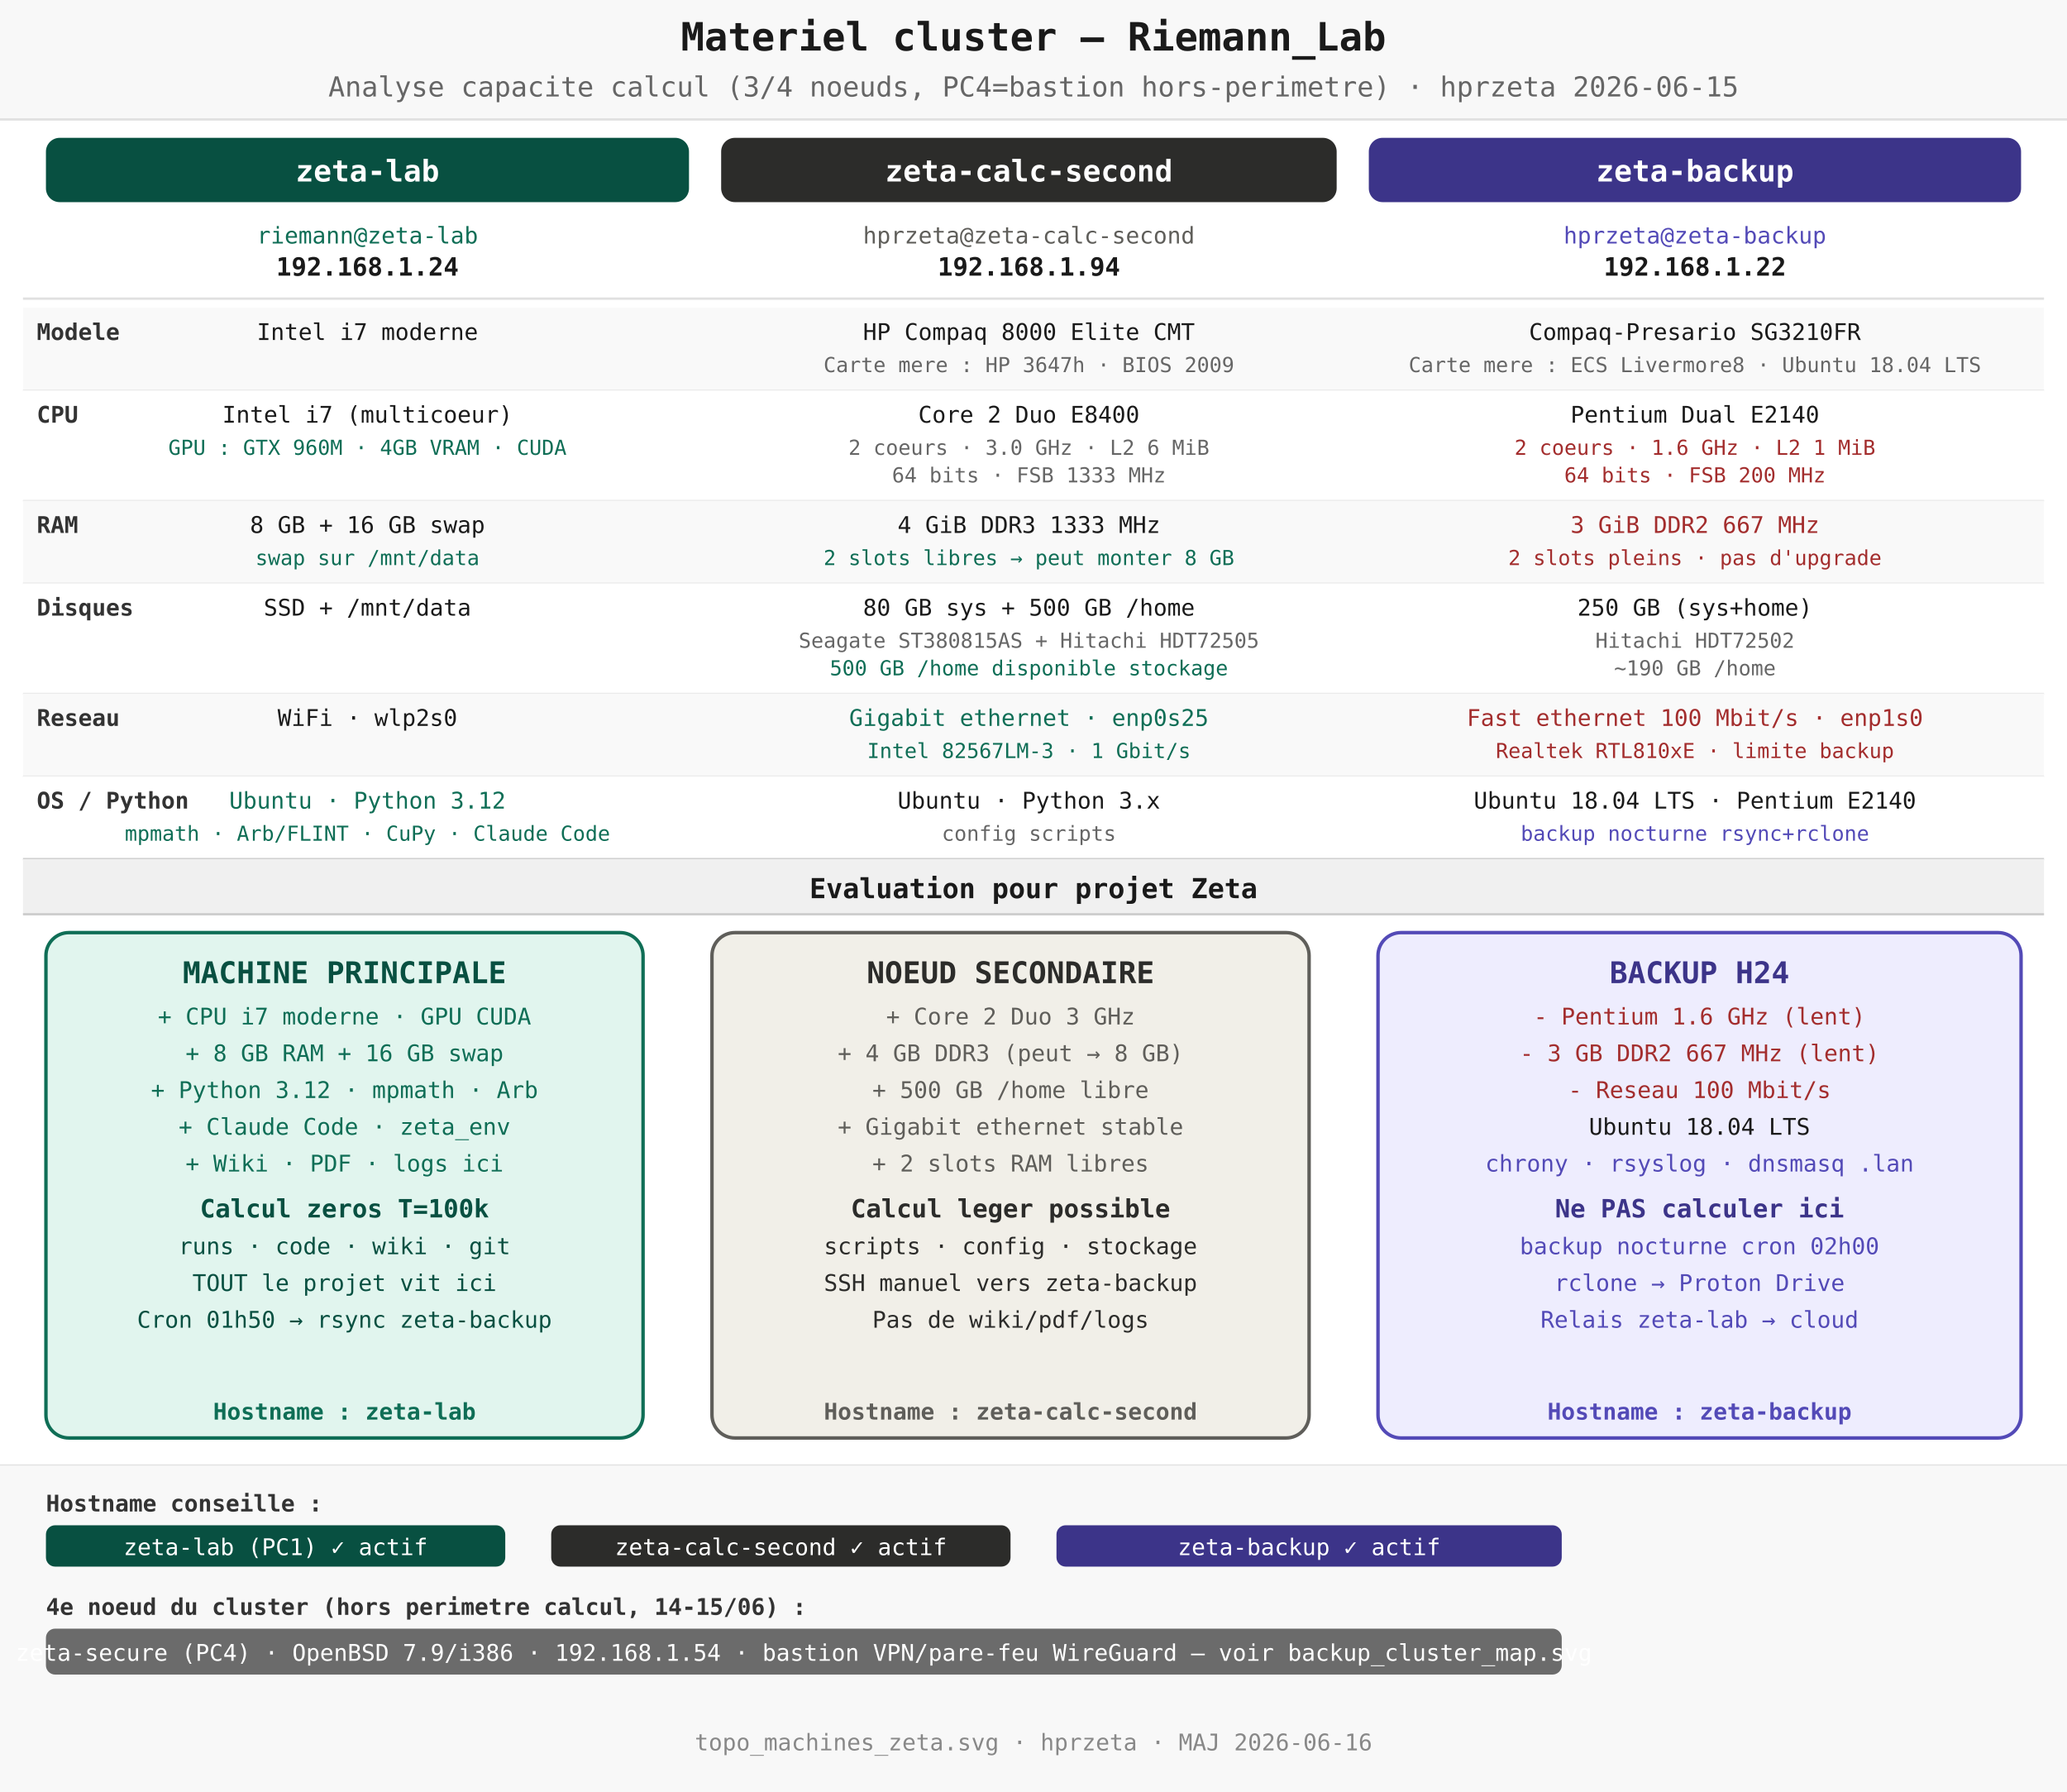
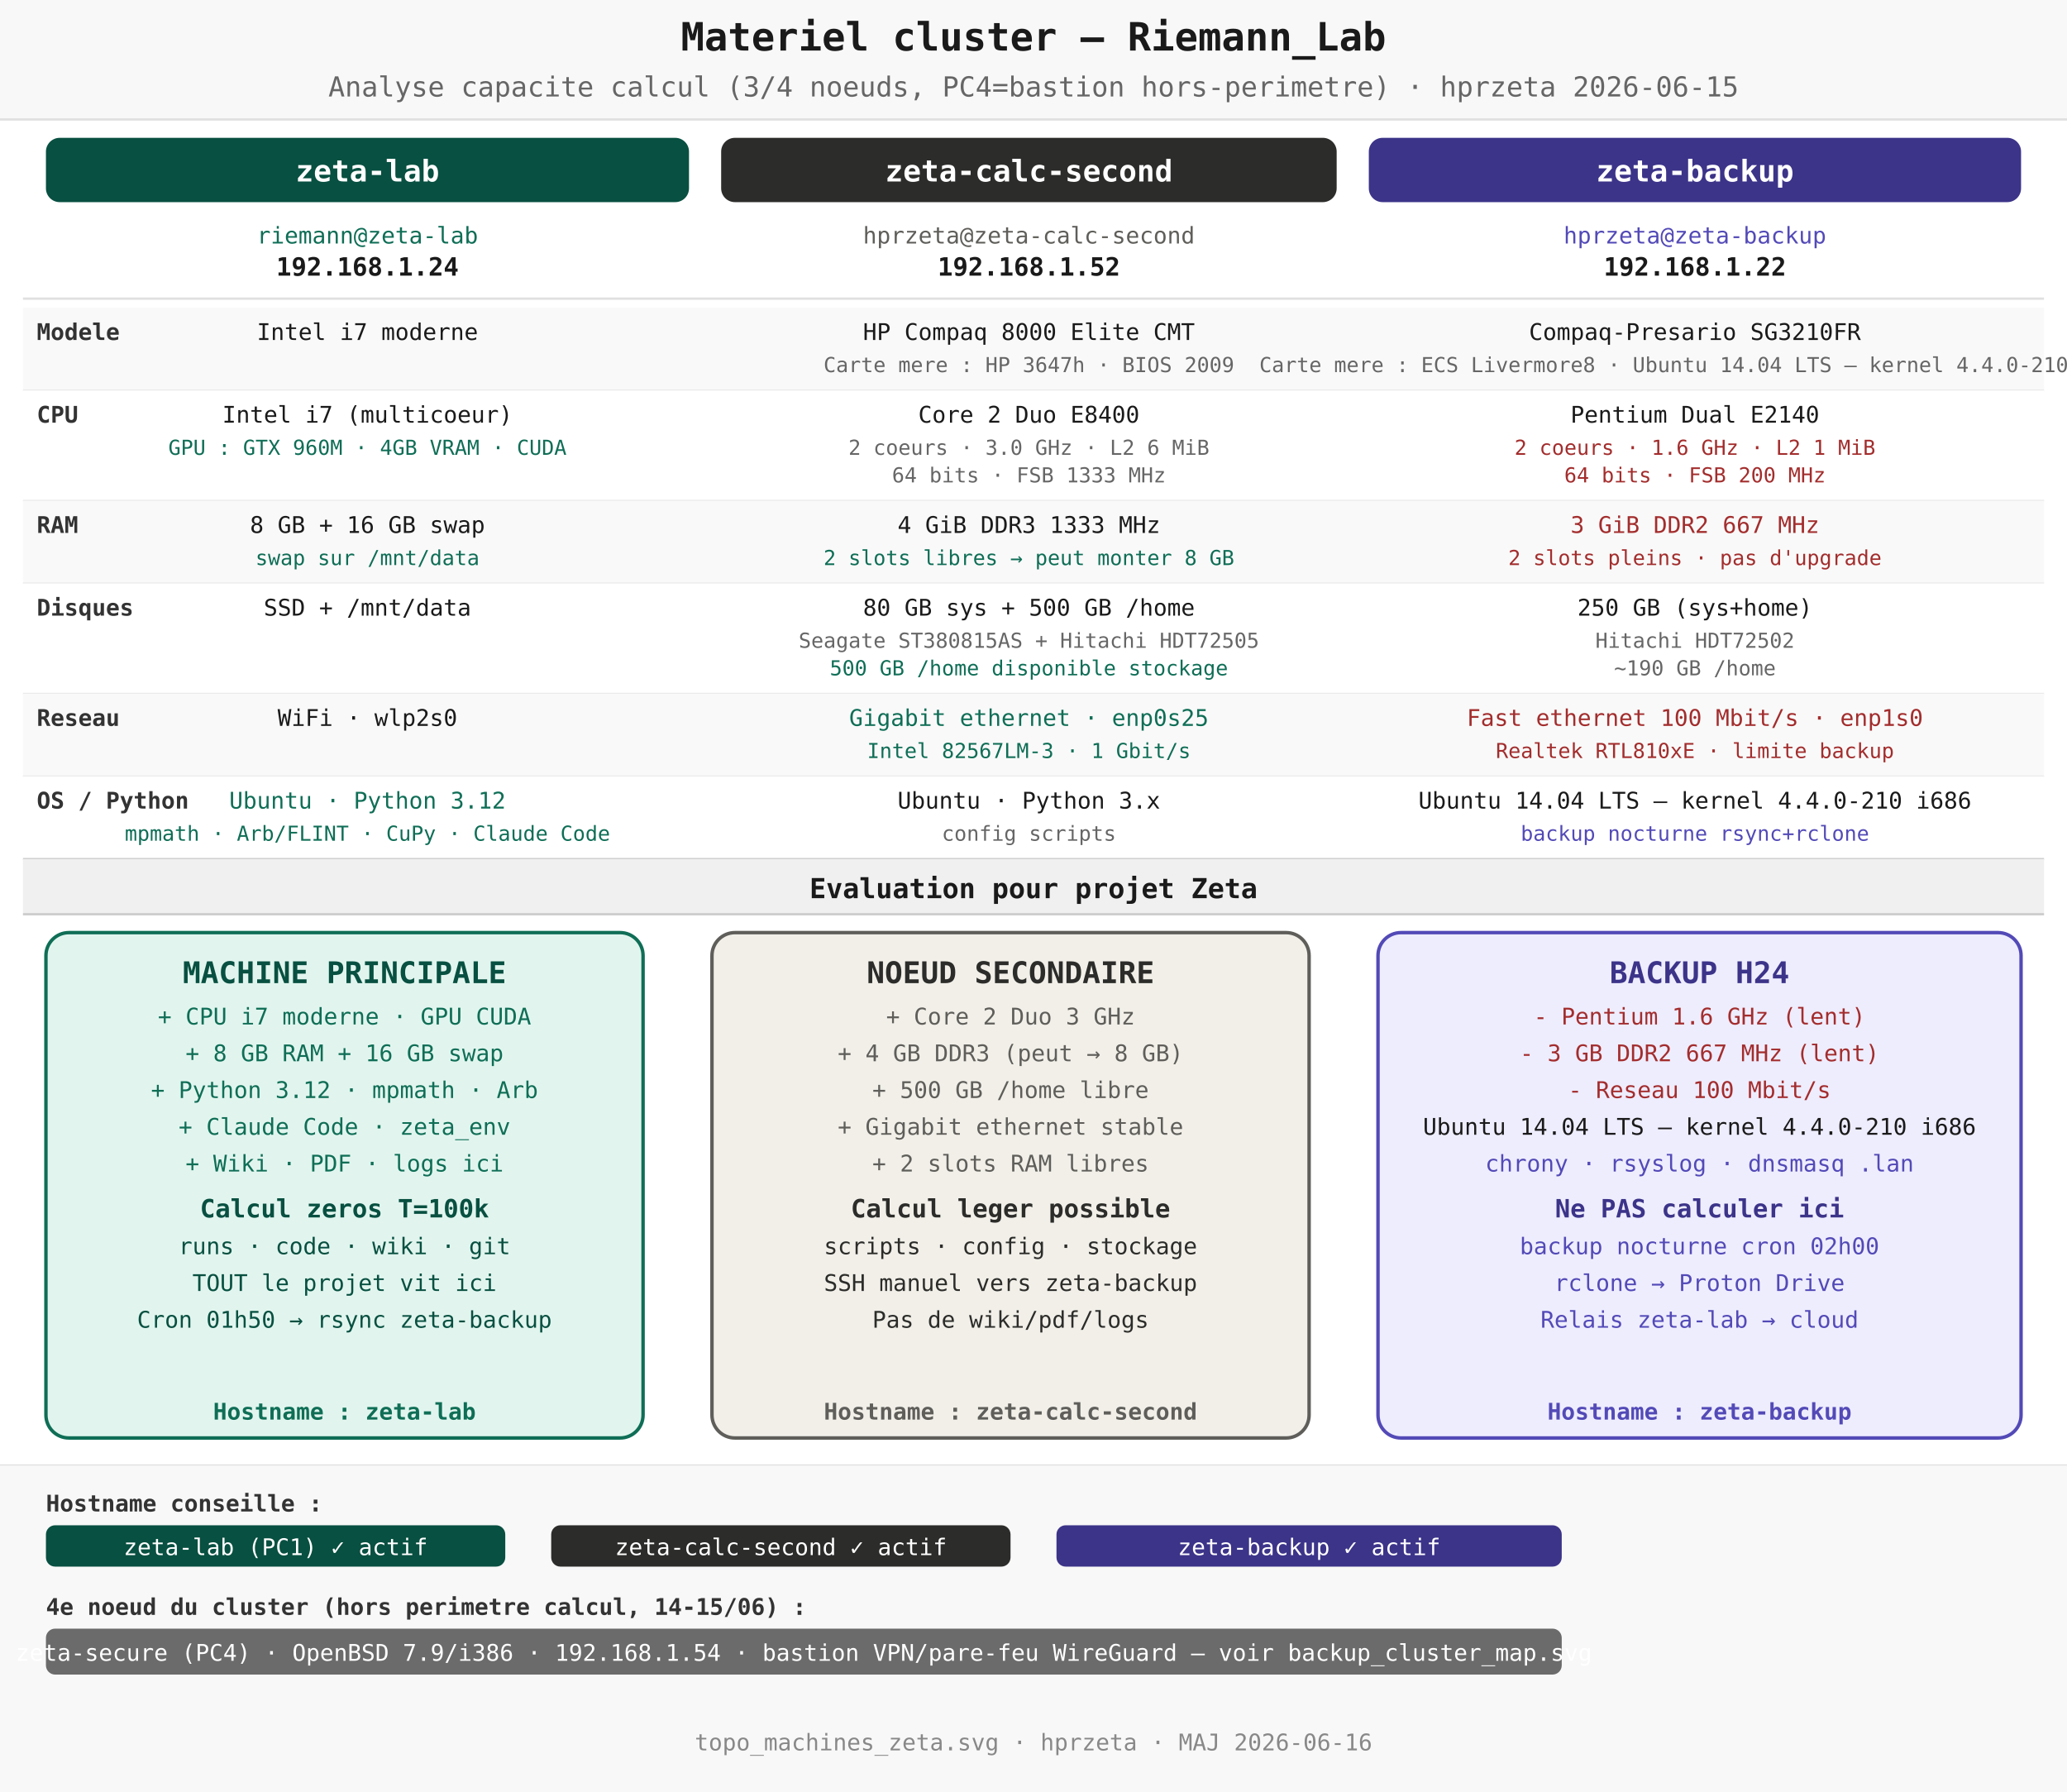
<svg xmlns="http://www.w3.org/2000/svg" width="900" height="780" viewBox="0 0 900 780" font-family="monospace,sans-serif">
  <rect width="900" height="780" fill="#ffffff" />
  <rect x="0" y="0" width="900" height="52" fill="#f8f8f8" />
  <line x1="0" y1="52" x2="900" y2="52" stroke="#e0e0e0" stroke-width="1" />
  <text x="450" y="22" text-anchor="middle" font-size="17" font-weight="700" fill="#1a1a1a">Materiel cluster — Riemann_Lab</text>
  <text x="450" y="42" text-anchor="middle" font-size="12" fill="#666">Analyse capacite calcul (3/4 noeuds, PC4=bastion hors-perimetre) · hprzeta 2026-06-15</text>
  <rect x="20" y="60" width="280" height="28" rx="6" fill="#085041" />
  <text x="160" y="79" text-anchor="middle" font-size="13" font-weight="700" fill="#ffffff">zeta-lab</text>
  <rect x="314" y="60" width="268" height="28" rx="6" fill="#2c2c2a" />
  <text x="448" y="79" text-anchor="middle" font-size="13" font-weight="700" fill="#ffffff">zeta-calc-second</text>
  <rect x="596" y="60" width="284" height="28" rx="6" fill="#3c3489" />
  <text x="738" y="79" text-anchor="middle" font-size="13" font-weight="700" fill="#ffffff">zeta-backup</text>
  <text x="160" y="106" text-anchor="middle" font-size="10" fill="#0f6e56">riemann@zeta-lab</text>
  <text x="448" y="106" text-anchor="middle" font-size="10" fill="#5f5e5a">hprzeta@zeta-calc-second</text>
  <text x="738" y="106" text-anchor="middle" font-size="10" fill="#534ab7">hprzeta@zeta-backup</text>
  <text x="160" y="120" text-anchor="middle" font-size="11" font-weight="700" fill="#1a1a1a">192.168.1.24</text>
-   <text x="448" y="120" text-anchor="middle" font-size="11" font-weight="700" fill="#1a1a1a">192.168.1.94</text>
+   <text x="448" y="120" text-anchor="middle" font-size="11" font-weight="700" fill="#1a1a1a">192.168.1.52</text>
  <text x="738" y="120" text-anchor="middle" font-size="11" font-weight="700" fill="#1a1a1a">192.168.1.22</text>
  <line x1="10" y1="130" x2="890" y2="130" stroke="#e0e0e0" stroke-width="1" />
  <rect x="10" y="134" width="880" height="36" rx="0" fill="#f9f9f9" />
  <text x="16" y="148" font-size="10" font-weight="700" fill="#333">Modele</text>
  <text x="160" y="148" text-anchor="middle" font-size="10" fill="#1a1a1a">Intel i7 moderne</text>
  <text x="448" y="148" text-anchor="middle" font-size="10" fill="#1a1a1a">HP Compaq 8000 Elite CMT</text>
  <text x="738" y="148" text-anchor="middle" font-size="10" fill="#1a1a1a">Compaq-Presario SG3210FR</text>
  <text x="448" y="162" text-anchor="middle" font-size="9" fill="#666">Carte mere : HP 3647h · BIOS 2009</text>
-   <text x="738" y="162" text-anchor="middle" font-size="9" fill="#666">Carte mere : ECS Livermore8 · Ubuntu 18.04 LTS</text>
+   <text x="738" y="162" text-anchor="middle" font-size="9" fill="#666">Carte mere : ECS Livermore8 · Ubuntu 14.04 LTS — kernel 4.4.0-210 i686</text>
  <line x1="10" y1="170" x2="890" y2="170" stroke="#e8e8e8" stroke-width="0.8" />
  <rect x="10" y="170" width="880" height="48" rx="0" fill="#ffffff" />
  <text x="16" y="184" font-size="10" font-weight="700" fill="#333">CPU</text>
  <text x="160" y="184" text-anchor="middle" font-size="10" fill="#1a1a1a">Intel i7 (multicoeur)</text>
  <text x="448" y="184" text-anchor="middle" font-size="10" fill="#1a1a1a">Core 2 Duo E8400</text>
  <text x="738" y="184" text-anchor="middle" font-size="10" fill="#1a1a1a">Pentium Dual E2140</text>
  <text x="160" y="198" text-anchor="middle" font-size="9" fill="#0f6e56">GPU : GTX 960M · 4GB VRAM · CUDA</text>
  <text x="448" y="198" text-anchor="middle" font-size="9" fill="#666">2 coeurs · 3.0 GHz · L2 6 MiB</text>
  <text x="738" y="198" text-anchor="middle" font-size="9" fill="#a32d2d">2 coeurs · 1.6 GHz · L2 1 MiB</text>
  <text x="448" y="210" text-anchor="middle" font-size="9" fill="#666">64 bits · FSB 1333 MHz</text>
  <text x="738" y="210" text-anchor="middle" font-size="9" fill="#a32d2d">64 bits · FSB 200 MHz</text>
  <line x1="10" y1="218" x2="890" y2="218" stroke="#e8e8e8" stroke-width="0.8" />
  <rect x="10" y="218" width="880" height="36" rx="0" fill="#f9f9f9" />
  <text x="16" y="232" font-size="10" font-weight="700" fill="#333">RAM</text>
  <text x="160" y="232" text-anchor="middle" font-size="10" fill="#1a1a1a">8 GB + 16 GB swap</text>
  <text x="448" y="232" text-anchor="middle" font-size="10" fill="#1a1a1a">4 GiB DDR3 1333 MHz</text>
  <text x="738" y="232" text-anchor="middle" font-size="10" fill="#a32d2d">3 GiB DDR2 667 MHz</text>
  <text x="160" y="246" text-anchor="middle" font-size="9" fill="#0f6e56">swap sur /mnt/data</text>
  <text x="448" y="246" text-anchor="middle" font-size="9" fill="#0f6e56">2 slots libres → peut monter 8 GB</text>
  <text x="738" y="246" text-anchor="middle" font-size="9" fill="#a32d2d">2 slots pleins · pas d'upgrade</text>
  <line x1="10" y1="254" x2="890" y2="254" stroke="#e8e8e8" stroke-width="0.8" />
  <rect x="10" y="254" width="880" height="48" rx="0" fill="#ffffff" />
  <text x="16" y="268" font-size="10" font-weight="700" fill="#333">Disques</text>
  <text x="160" y="268" text-anchor="middle" font-size="10" fill="#1a1a1a">SSD + /mnt/data</text>
  <text x="448" y="268" text-anchor="middle" font-size="10" fill="#1a1a1a">80 GB sys + 500 GB /home</text>
  <text x="738" y="268" text-anchor="middle" font-size="10" fill="#1a1a1a">250 GB (sys+home)</text>
  <text x="448" y="282" text-anchor="middle" font-size="9" fill="#666">Seagate ST380815AS + Hitachi HDT72505</text>
  <text x="738" y="282" text-anchor="middle" font-size="9" fill="#666">Hitachi HDT72502</text>
  <text x="448" y="294" text-anchor="middle" font-size="9" fill="#0f6e56">500 GB /home disponible stockage</text>
  <text x="738" y="294" text-anchor="middle" font-size="9" fill="#666">~190 GB /home</text>
  <line x1="10" y1="302" x2="890" y2="302" stroke="#e8e8e8" stroke-width="0.8" />
  <rect x="10" y="302" width="880" height="36" rx="0" fill="#f9f9f9" />
  <text x="16" y="316" font-size="10" font-weight="700" fill="#333">Reseau</text>
  <text x="160" y="316" text-anchor="middle" font-size="10" fill="#1a1a1a">WiFi · wlp2s0</text>
  <text x="448" y="316" text-anchor="middle" font-size="10" fill="#0f6e56">Gigabit ethernet · enp0s25</text>
  <text x="738" y="316" text-anchor="middle" font-size="10" fill="#a32d2d">Fast ethernet 100 Mbit/s · enp1s0</text>
  <text x="448" y="330" text-anchor="middle" font-size="9" fill="#0f6e56">Intel 82567LM-3 · 1 Gbit/s</text>
  <text x="738" y="330" text-anchor="middle" font-size="9" fill="#a32d2d">Realtek RTL810xE · limite backup</text>
  <line x1="10" y1="338" x2="890" y2="338" stroke="#e8e8e8" stroke-width="0.8" />
  <rect x="10" y="338" width="880" height="36" rx="0" fill="#ffffff" />
  <text x="16" y="352" font-size="10" font-weight="700" fill="#333">OS / Python</text>
  <text x="160" y="352" text-anchor="middle" font-size="10" fill="#0f6e56">Ubuntu · Python 3.12</text>
  <text x="448" y="352" text-anchor="middle" font-size="10" fill="#1a1a1a">Ubuntu · Python 3.x</text>
-   <text x="738" y="352" text-anchor="middle" font-size="10" fill="#1a1a1a">Ubuntu 18.04 LTS · Pentium E2140</text>
+   <text x="738" y="352" text-anchor="middle" font-size="10" fill="#1a1a1a">Ubuntu 14.04 LTS — kernel 4.4.0-210 i686</text>
  <text x="160" y="366" text-anchor="middle" font-size="9" fill="#0f6e56">mpmath · Arb/FLINT · CuPy · Claude Code</text>
  <text x="448" y="366" text-anchor="middle" font-size="9" fill="#666">config scripts</text>
  <text x="738" y="366" text-anchor="middle" font-size="9" fill="#534ab7">backup nocturne rsync+rclone</text>
  <line x1="10" y1="374" x2="890" y2="374" stroke="#ccc" stroke-width="1" />
  <rect x="10" y="374" width="880" height="24" rx="0" fill="#f0f0f0" />
  <text x="450" y="391" text-anchor="middle" font-size="12" font-weight="700" fill="#1a1a1a">Evaluation pour projet Zeta</text>
  <line x1="10" y1="398" x2="890" y2="398" stroke="#ccc" stroke-width="1" />
  <rect x="20" y="406" width="260" height="220" rx="10" fill="#e1f5ee" stroke="#0f6e56" stroke-width="1.5" />
  <text x="150" y="428" text-anchor="middle" font-size="13" font-weight="700" fill="#085041">MACHINE PRINCIPALE</text>
  <text x="150" y="446" text-anchor="middle" font-size="10" fill="#0f6e56">+ CPU i7 moderne · GPU CUDA</text>
  <text x="150" y="462" text-anchor="middle" font-size="10" fill="#0f6e56">+ 8 GB RAM + 16 GB swap</text>
  <text x="150" y="478" text-anchor="middle" font-size="10" fill="#0f6e56">+ Python 3.12 · mpmath · Arb</text>
  <text x="150" y="494" text-anchor="middle" font-size="10" fill="#0f6e56">+ Claude Code · zeta_env</text>
  <text x="150" y="510" text-anchor="middle" font-size="10" fill="#0f6e56">+ Wiki · PDF · logs ici</text>
  <text x="150" y="530" text-anchor="middle" font-size="11" font-weight="700" fill="#085041">Calcul zeros T=100k</text>
  <text x="150" y="546" text-anchor="middle" font-size="10" fill="#085041">runs · code · wiki · git</text>
  <text x="150" y="562" text-anchor="middle" font-size="10" fill="#085041">TOUT le projet vit ici</text>
  <text x="150" y="578" text-anchor="middle" font-size="10" fill="#085041">Cron 01h50 → rsync zeta-backup</text>
  <text x="150" y="618" text-anchor="middle" font-size="10" font-weight="700" fill="#0f6e56">Hostname : zeta-lab</text>
  <rect x="310" y="406" width="260" height="220" rx="10" fill="#f1efe8" stroke="#5f5e5a" stroke-width="1.5" />
  <text x="440" y="428" text-anchor="middle" font-size="13" font-weight="700" fill="#2c2c2a">NOEUD SECONDAIRE</text>
  <text x="440" y="446" text-anchor="middle" font-size="10" fill="#5f5e5a">+ Core 2 Duo 3 GHz</text>
  <text x="440" y="462" text-anchor="middle" font-size="10" fill="#5f5e5a">+ 4 GB DDR3 (peut → 8 GB)</text>
  <text x="440" y="478" text-anchor="middle" font-size="10" fill="#5f5e5a">+ 500 GB /home libre</text>
  <text x="440" y="494" text-anchor="middle" font-size="10" fill="#5f5e5a">+ Gigabit ethernet stable</text>
  <text x="440" y="510" text-anchor="middle" font-size="10" fill="#5f5e5a">+ 2 slots RAM libres</text>
  <text x="440" y="530" text-anchor="middle" font-size="11" font-weight="700" fill="#2c2c2a">Calcul leger possible</text>
  <text x="440" y="546" text-anchor="middle" font-size="10" fill="#2c2c2a">scripts · config · stockage</text>
  <text x="440" y="562" text-anchor="middle" font-size="10" fill="#2c2c2a">SSH manuel vers zeta-backup</text>
  <text x="440" y="578" text-anchor="middle" font-size="10" fill="#2c2c2a">Pas de wiki/pdf/logs</text>
  <text x="440" y="618" text-anchor="middle" font-size="10" font-weight="700" fill="#5f5e5a">Hostname : zeta-calc-second</text>
  <rect x="600" y="406" width="280" height="220" rx="10" fill="#eeedfe" stroke="#534ab7" stroke-width="1.5" />
  <text x="740" y="428" text-anchor="middle" font-size="13" font-weight="700" fill="#3c3489">BACKUP H24</text>
  <text x="740" y="446" text-anchor="middle" font-size="10" fill="#a32d2d">- Pentium 1.6 GHz (lent)</text>
  <text x="740" y="462" text-anchor="middle" font-size="10" fill="#a32d2d">- 3 GB DDR2 667 MHz (lent)</text>
  <text x="740" y="478" text-anchor="middle" font-size="10" fill="#a32d2d">- Reseau 100 Mbit/s</text>
-   <text x="740" y="494" text-anchor="middle" font-size="10" fill="#1a1a1a">Ubuntu 18.04 LTS</text>
+   <text x="740" y="494" text-anchor="middle" font-size="10" fill="#1a1a1a">Ubuntu 14.04 LTS — kernel 4.4.0-210 i686</text>
  <text x="740" y="510" text-anchor="middle" font-size="10" fill="#534ab7">chrony · rsyslog · dnsmasq .lan</text>
  <text x="740" y="530" text-anchor="middle" font-size="11" font-weight="700" fill="#3c3489">Ne PAS calculer ici</text>
  <text x="740" y="546" text-anchor="middle" font-size="10" fill="#534ab7">backup nocturne cron 02h00</text>
  <text x="740" y="562" text-anchor="middle" font-size="10" fill="#534ab7">rclone → Proton Drive</text>
  <text x="740" y="578" text-anchor="middle" font-size="10" fill="#534ab7">Relais zeta-lab → cloud</text>
  <text x="740" y="618" text-anchor="middle" font-size="10" font-weight="700" fill="#534ab7">Hostname : zeta-backup</text>
  <line x1="0" y1="638" x2="900" y2="638" stroke="#e0e0e0" stroke-width="1" />
  <rect x="0" y="638" width="900" height="142" fill="#f8f8f8" />
  <text x="20" y="658" font-size="10" font-weight="700" fill="#333">Hostname conseille :</text>
  <rect x="20" y="664" width="200" height="18" rx="4" fill="#085041" />
  <text x="120" y="677" text-anchor="middle" font-size="10" fill="#fff">zeta-lab (PC1)  ✓ actif</text>
  <rect x="240" y="664" width="200" height="18" rx="4" fill="#2c2c2a" />
  <text x="340" y="677" text-anchor="middle" font-size="10" fill="#fff">zeta-calc-second  ✓ actif</text>
  <rect x="460" y="664" width="220" height="18" rx="4" fill="#3c3489" />
  <text x="570" y="677" text-anchor="middle" font-size="10" fill="#fff">zeta-backup  ✓ actif</text>
  <text x="20" y="703" font-size="10" font-weight="700" fill="#333">4e noeud du cluster (hors perimetre calcul, 14-15/06) :</text>
  <rect x="20" y="709" width="660" height="20" rx="4" fill="#6b6b6b" />
  <text x="350" y="723" text-anchor="middle" font-size="10" fill="#fff">zeta-secure (PC4) · OpenBSD 7.9/i386 · 192.168.1.54 · bastion VPN/pare-feu WireGuard — voir backup_cluster_map.svg</text>
  <text x="450" y="762" text-anchor="middle" font-size="10" fill="#888">topo_machines_zeta.svg · hprzeta · MAJ 2026-06-16</text>
</svg>
